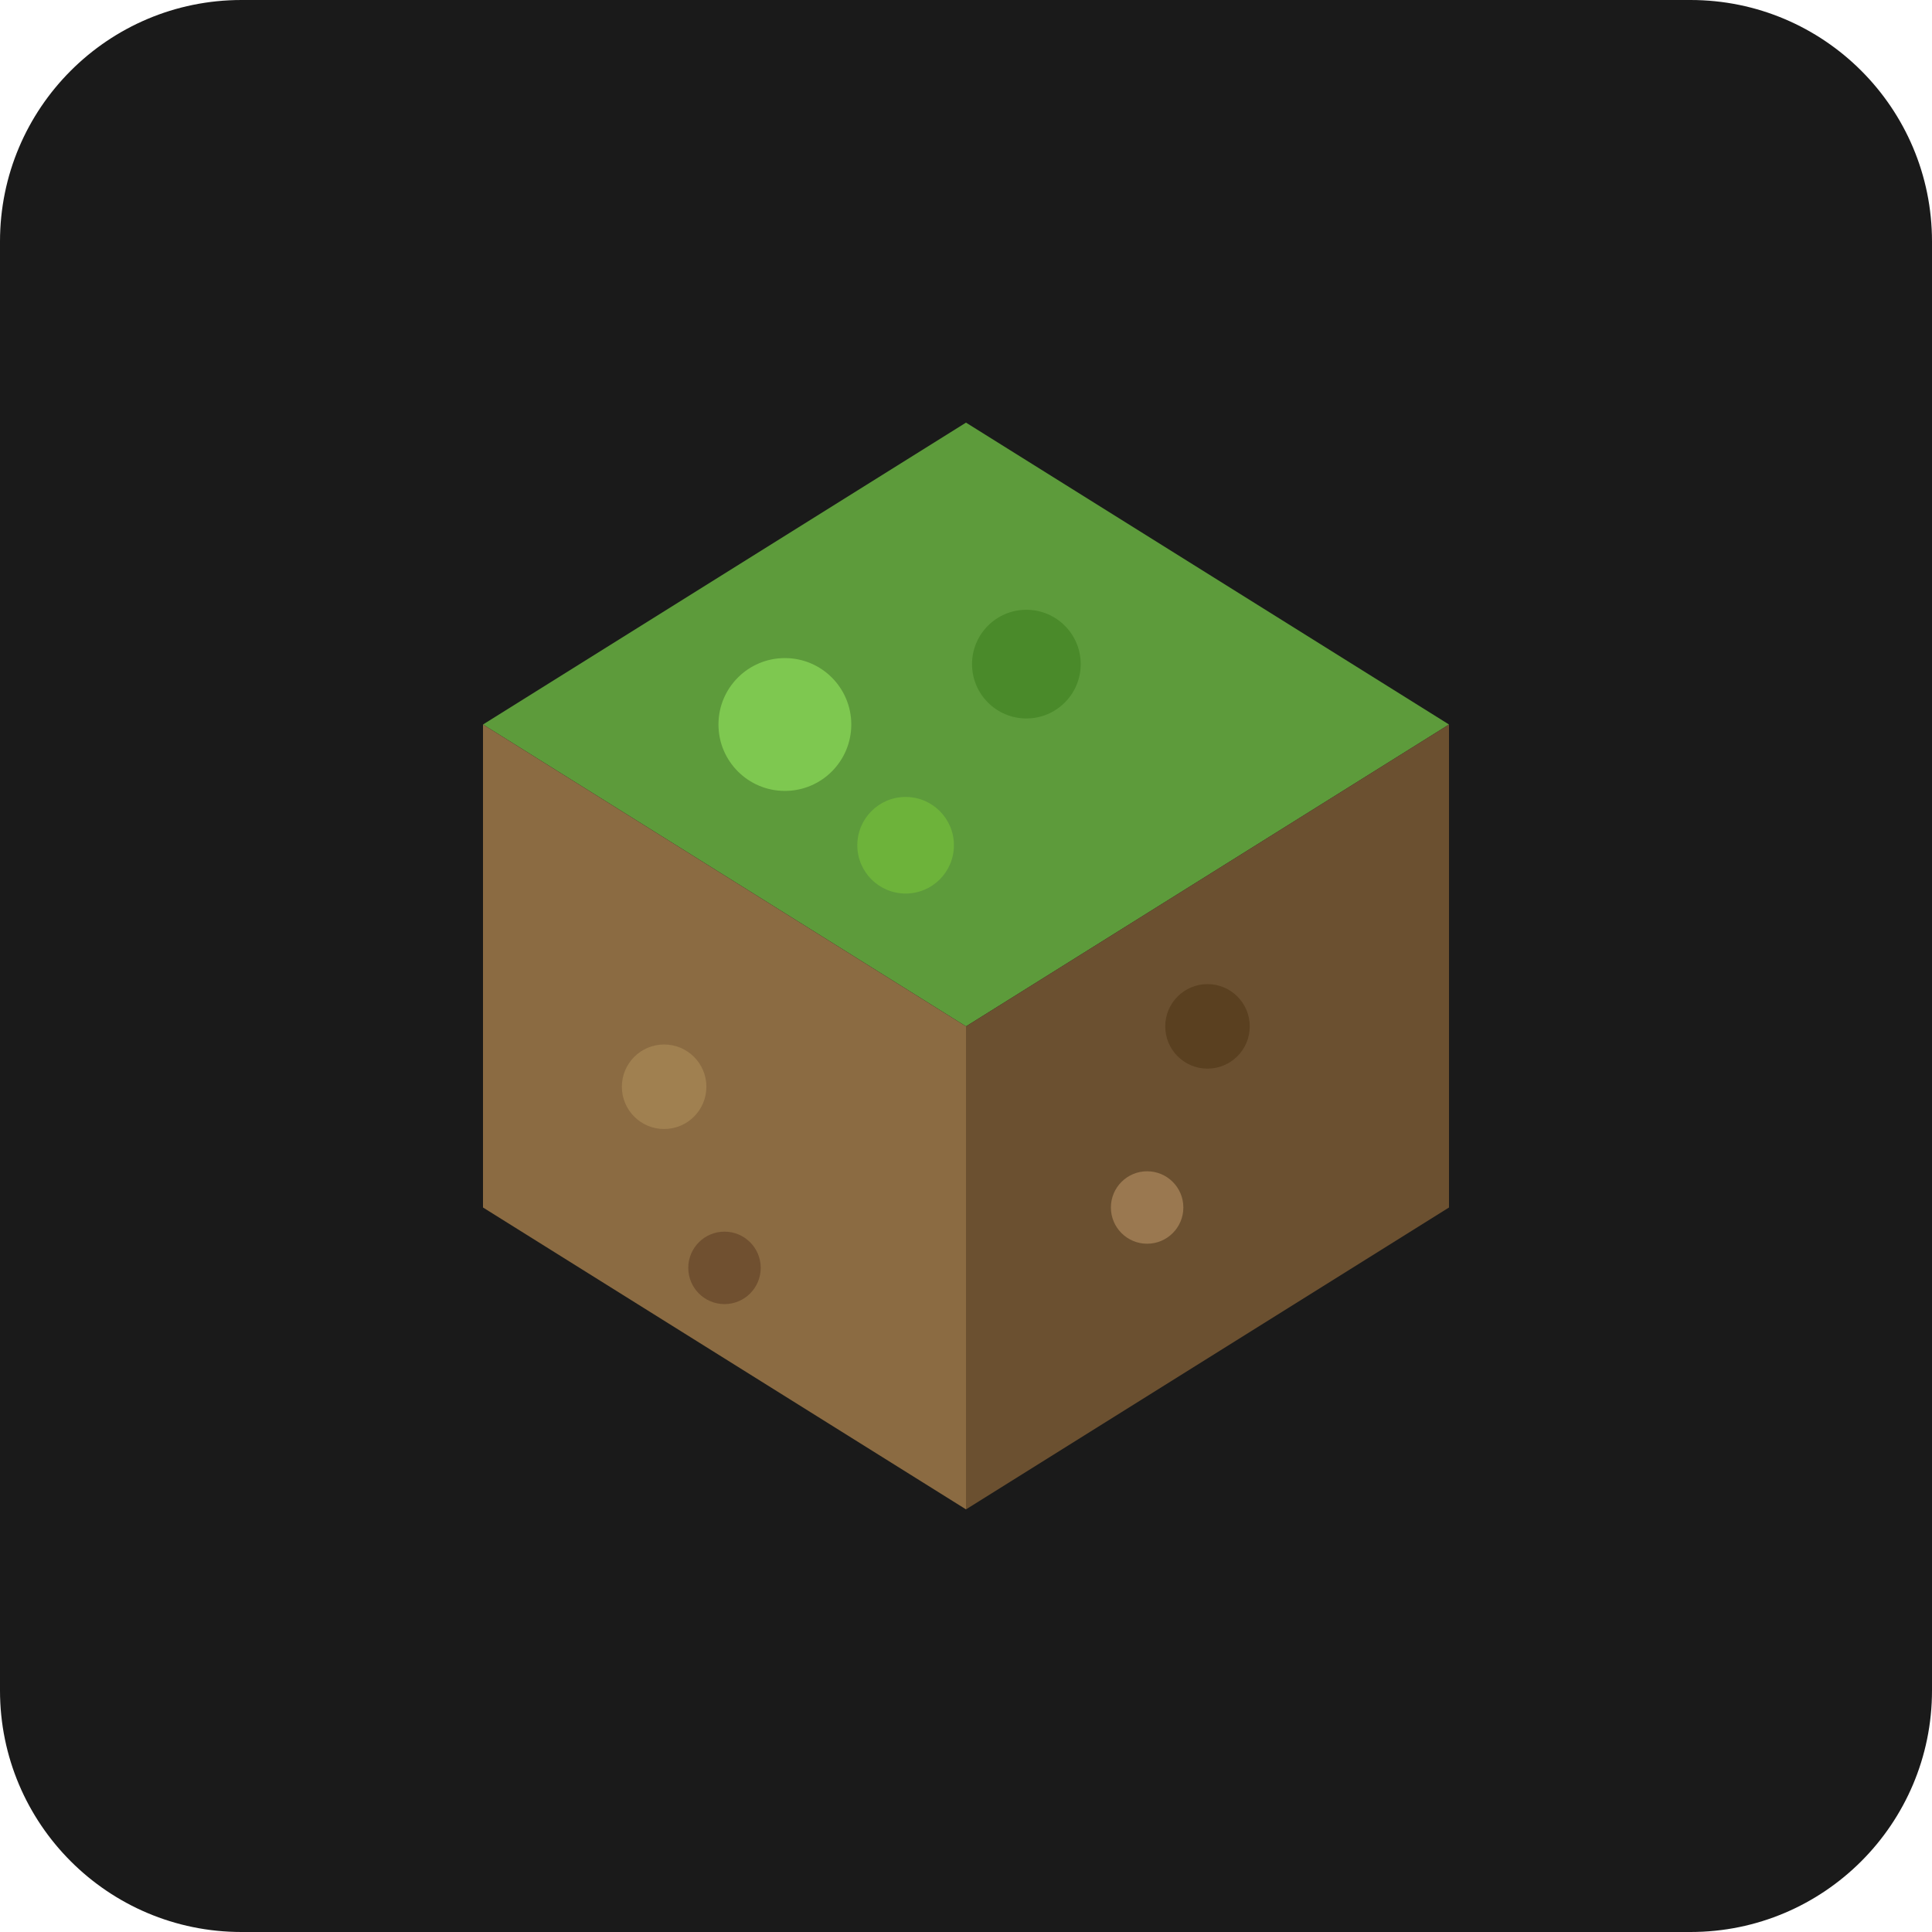
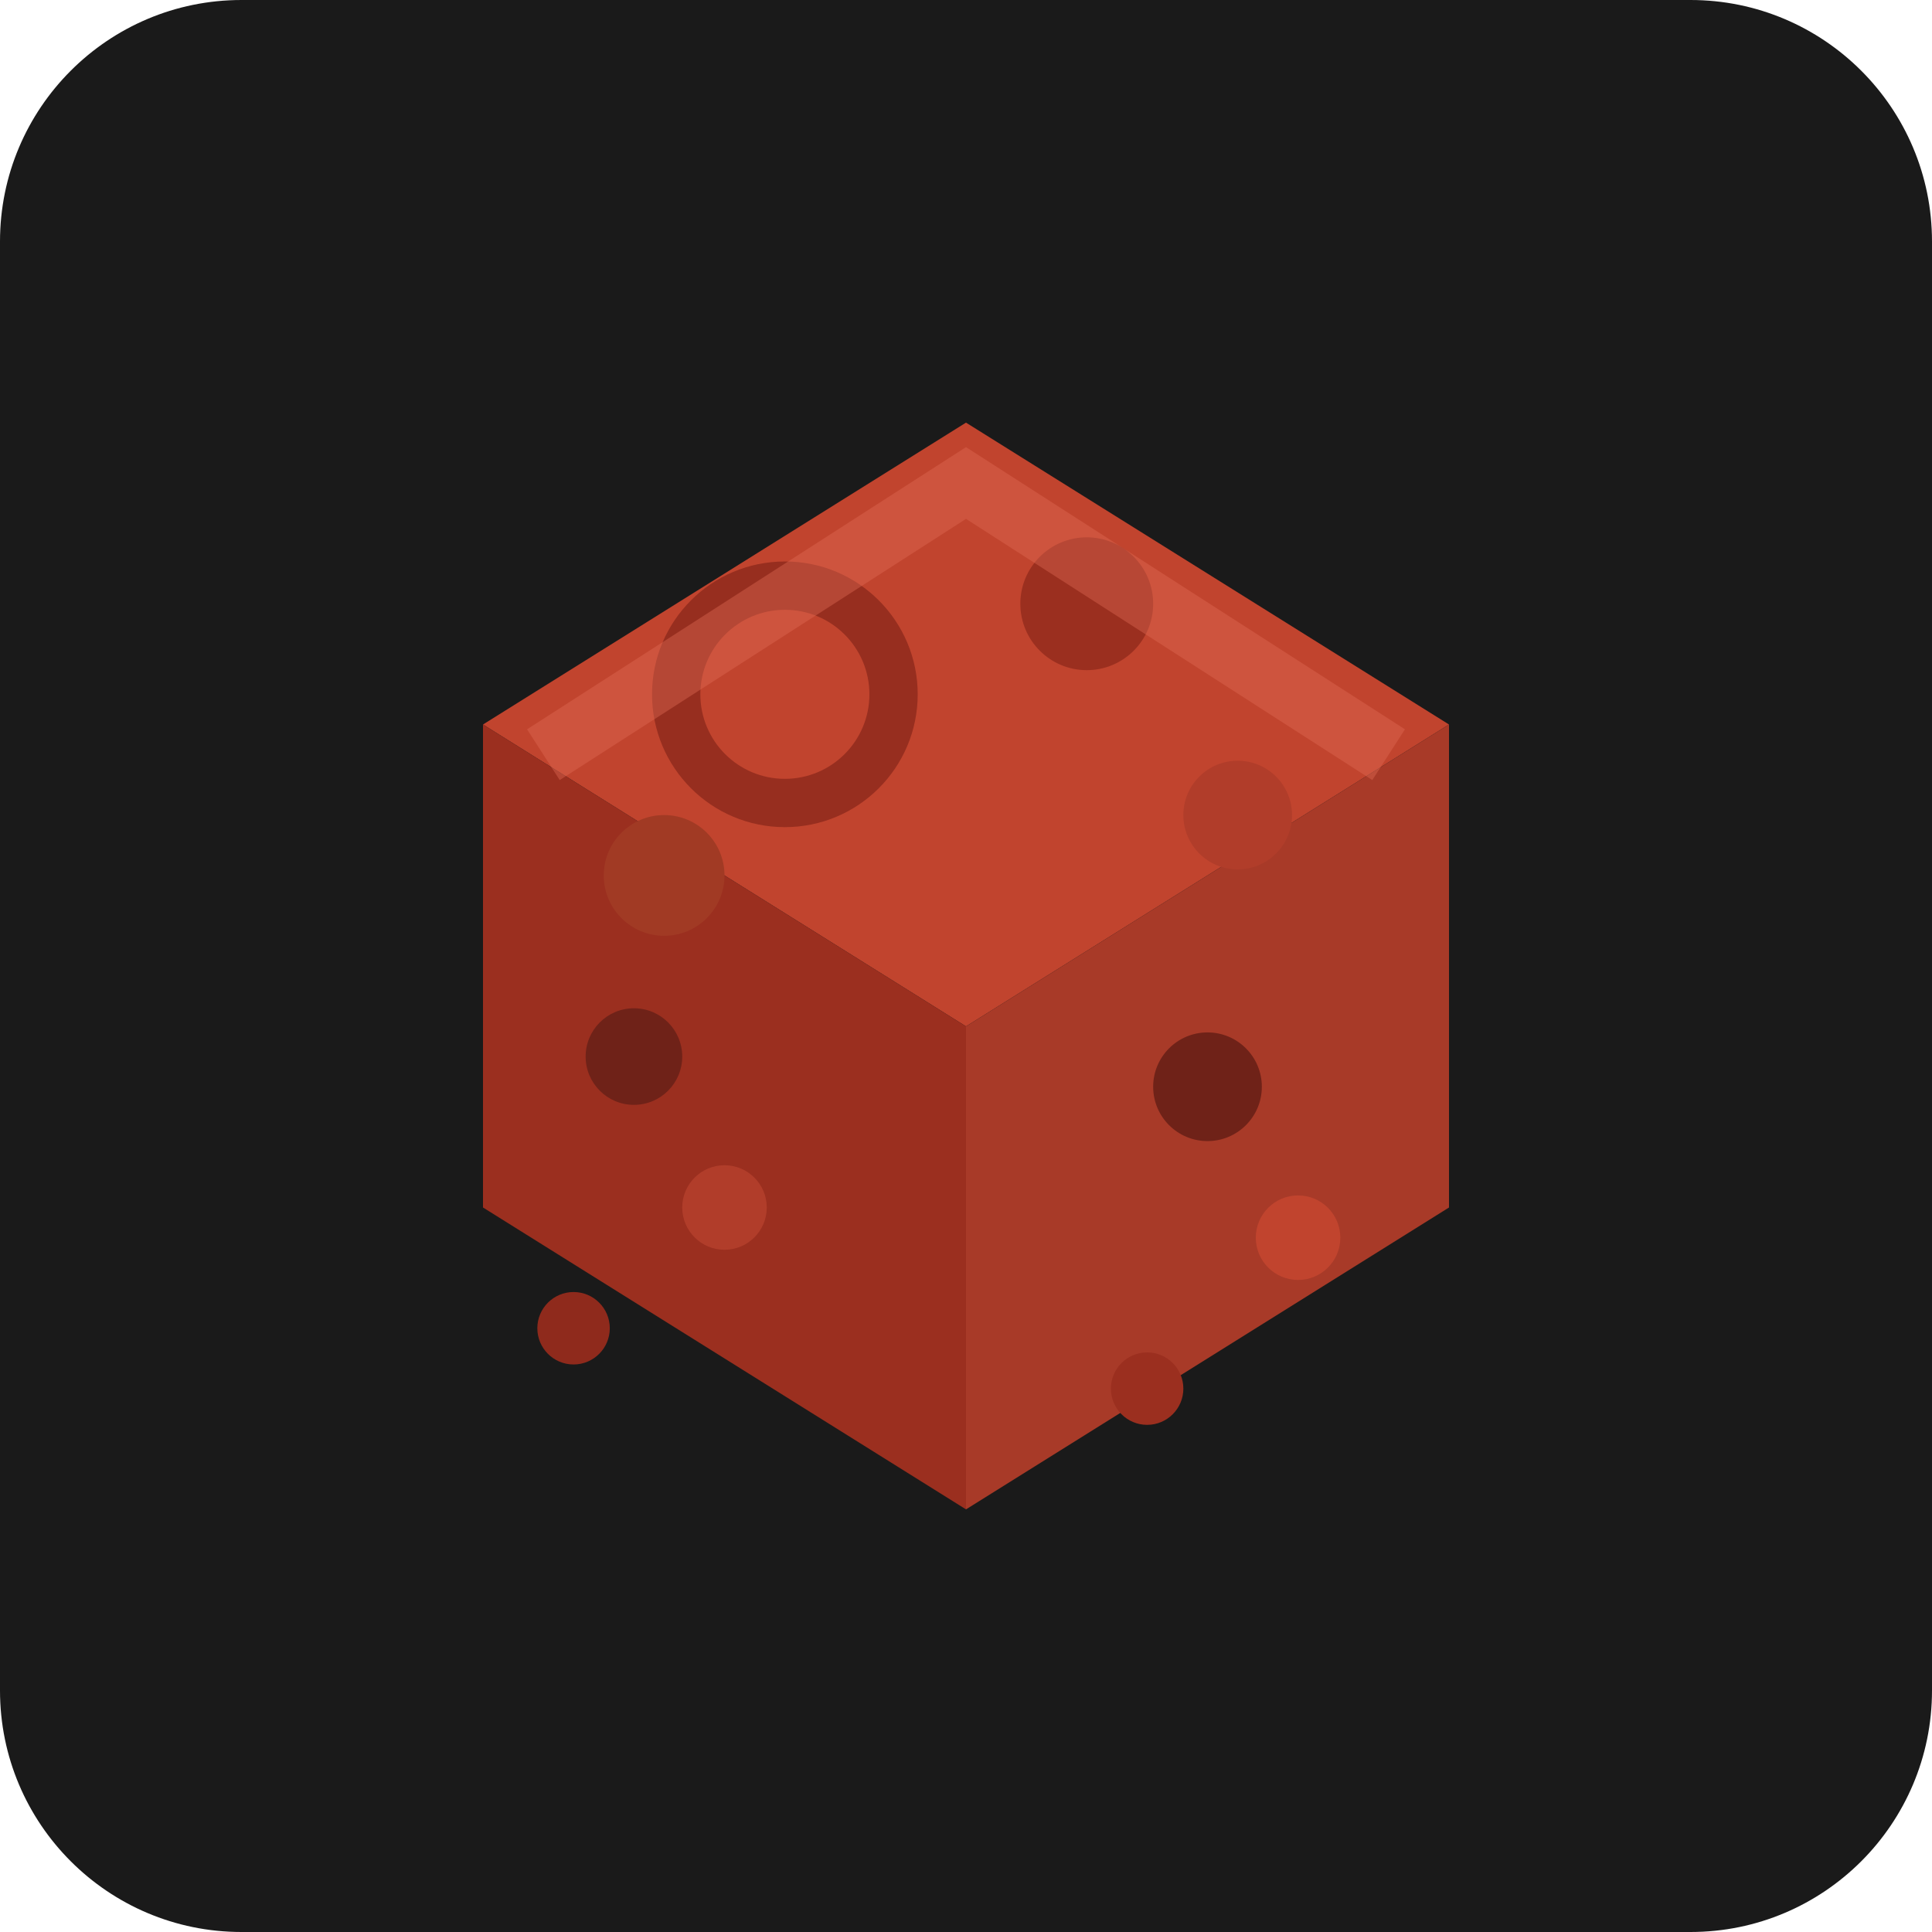
- <svg xmlns="http://www.w3.org/2000/svg" viewBox="0 0 32 32" role="img" aria-label="Block World">
-   <rect width="32" height="32" rx="4" fill="#1a1a1a" />
-   <path d="M8 12 L16 7 L24 12 L16 17 Z" fill="#5d9b3b" />
-   <path d="M8 12 L16 17 L16 25 L8 20 Z" fill="#8b6b42" />
-   <path d="M16 17 L24 12 L24 20 L16 25 Z" fill="#6b5030" />
-   <circle cx="13" cy="12" r="1.1" fill="#7ec850" />
-   <circle cx="17" cy="11" r="0.9" fill="#4a8a2a" />
-   <circle cx="15" cy="14" r="0.8" fill="#6db33a" />
-   <circle cx="11" cy="18" r="0.7" fill="#a08050" />
-   <circle cx="12" cy="21" r="0.6" fill="#705030" />
-   <circle cx="20" cy="17" r="0.7" fill="#5a4020" />
-   <circle cx="19" cy="20" r="0.6" fill="#9a7850" />
+ <svg xmlns="http://www.w3.org/2000/svg" aria-label="Mars Block" viewBox="0 0 32 32">
+   <rect fill="#1a1a1a" rx="4" height="32" width="32" />
+   <path fill="#c1442e" d="M8 12 L16 7 L24 12 L16 17 Z" />
+   <path fill="#9b2f1f" d="M8 12 L16 17 L16 25 L8 20 Z" />
+   <path fill="#a83a28" d="M16 17 L24 12 L24 20 L16 25 Z" />
+   <circle opacity="0.85" fill="#8f2a1c" r="2.2" cy="11.5" cx="13" />
+   <circle fill="#c1442e" r="1.4" cy="11.5" cx="13" />
+   <circle fill="#9b2f1f" r="1.1" cy="10" cx="18" />
+   <circle fill="#b13d2a" r="0.9" cy="13.5" cx="20.5" />
+   <circle fill="#a13a24" r="1.0" cy="14.5" cx="11" />
+   <circle fill="#6f2218" r="0.8" cy="17.5" cx="10.5" />
+   <circle fill="#b13d2a" r="0.7" cy="20" cx="12" />
+   <circle fill="#8f2a1c" r="0.6" cy="22" cx="9.5" />
+   <circle fill="#6f2218" r="0.9" cy="18" cx="20" />
+   <circle fill="#c1442e" r="0.7" cy="20.5" cx="21.5" />
+   <circle fill="#9b2f1f" r="0.6" cy="23" cx="19" />
+   <path opacity="0.4" stroke-width="1" stroke="#e06b55" fill="none" d="M9 12.5 L16 8 L23 12.5" />
</svg>
